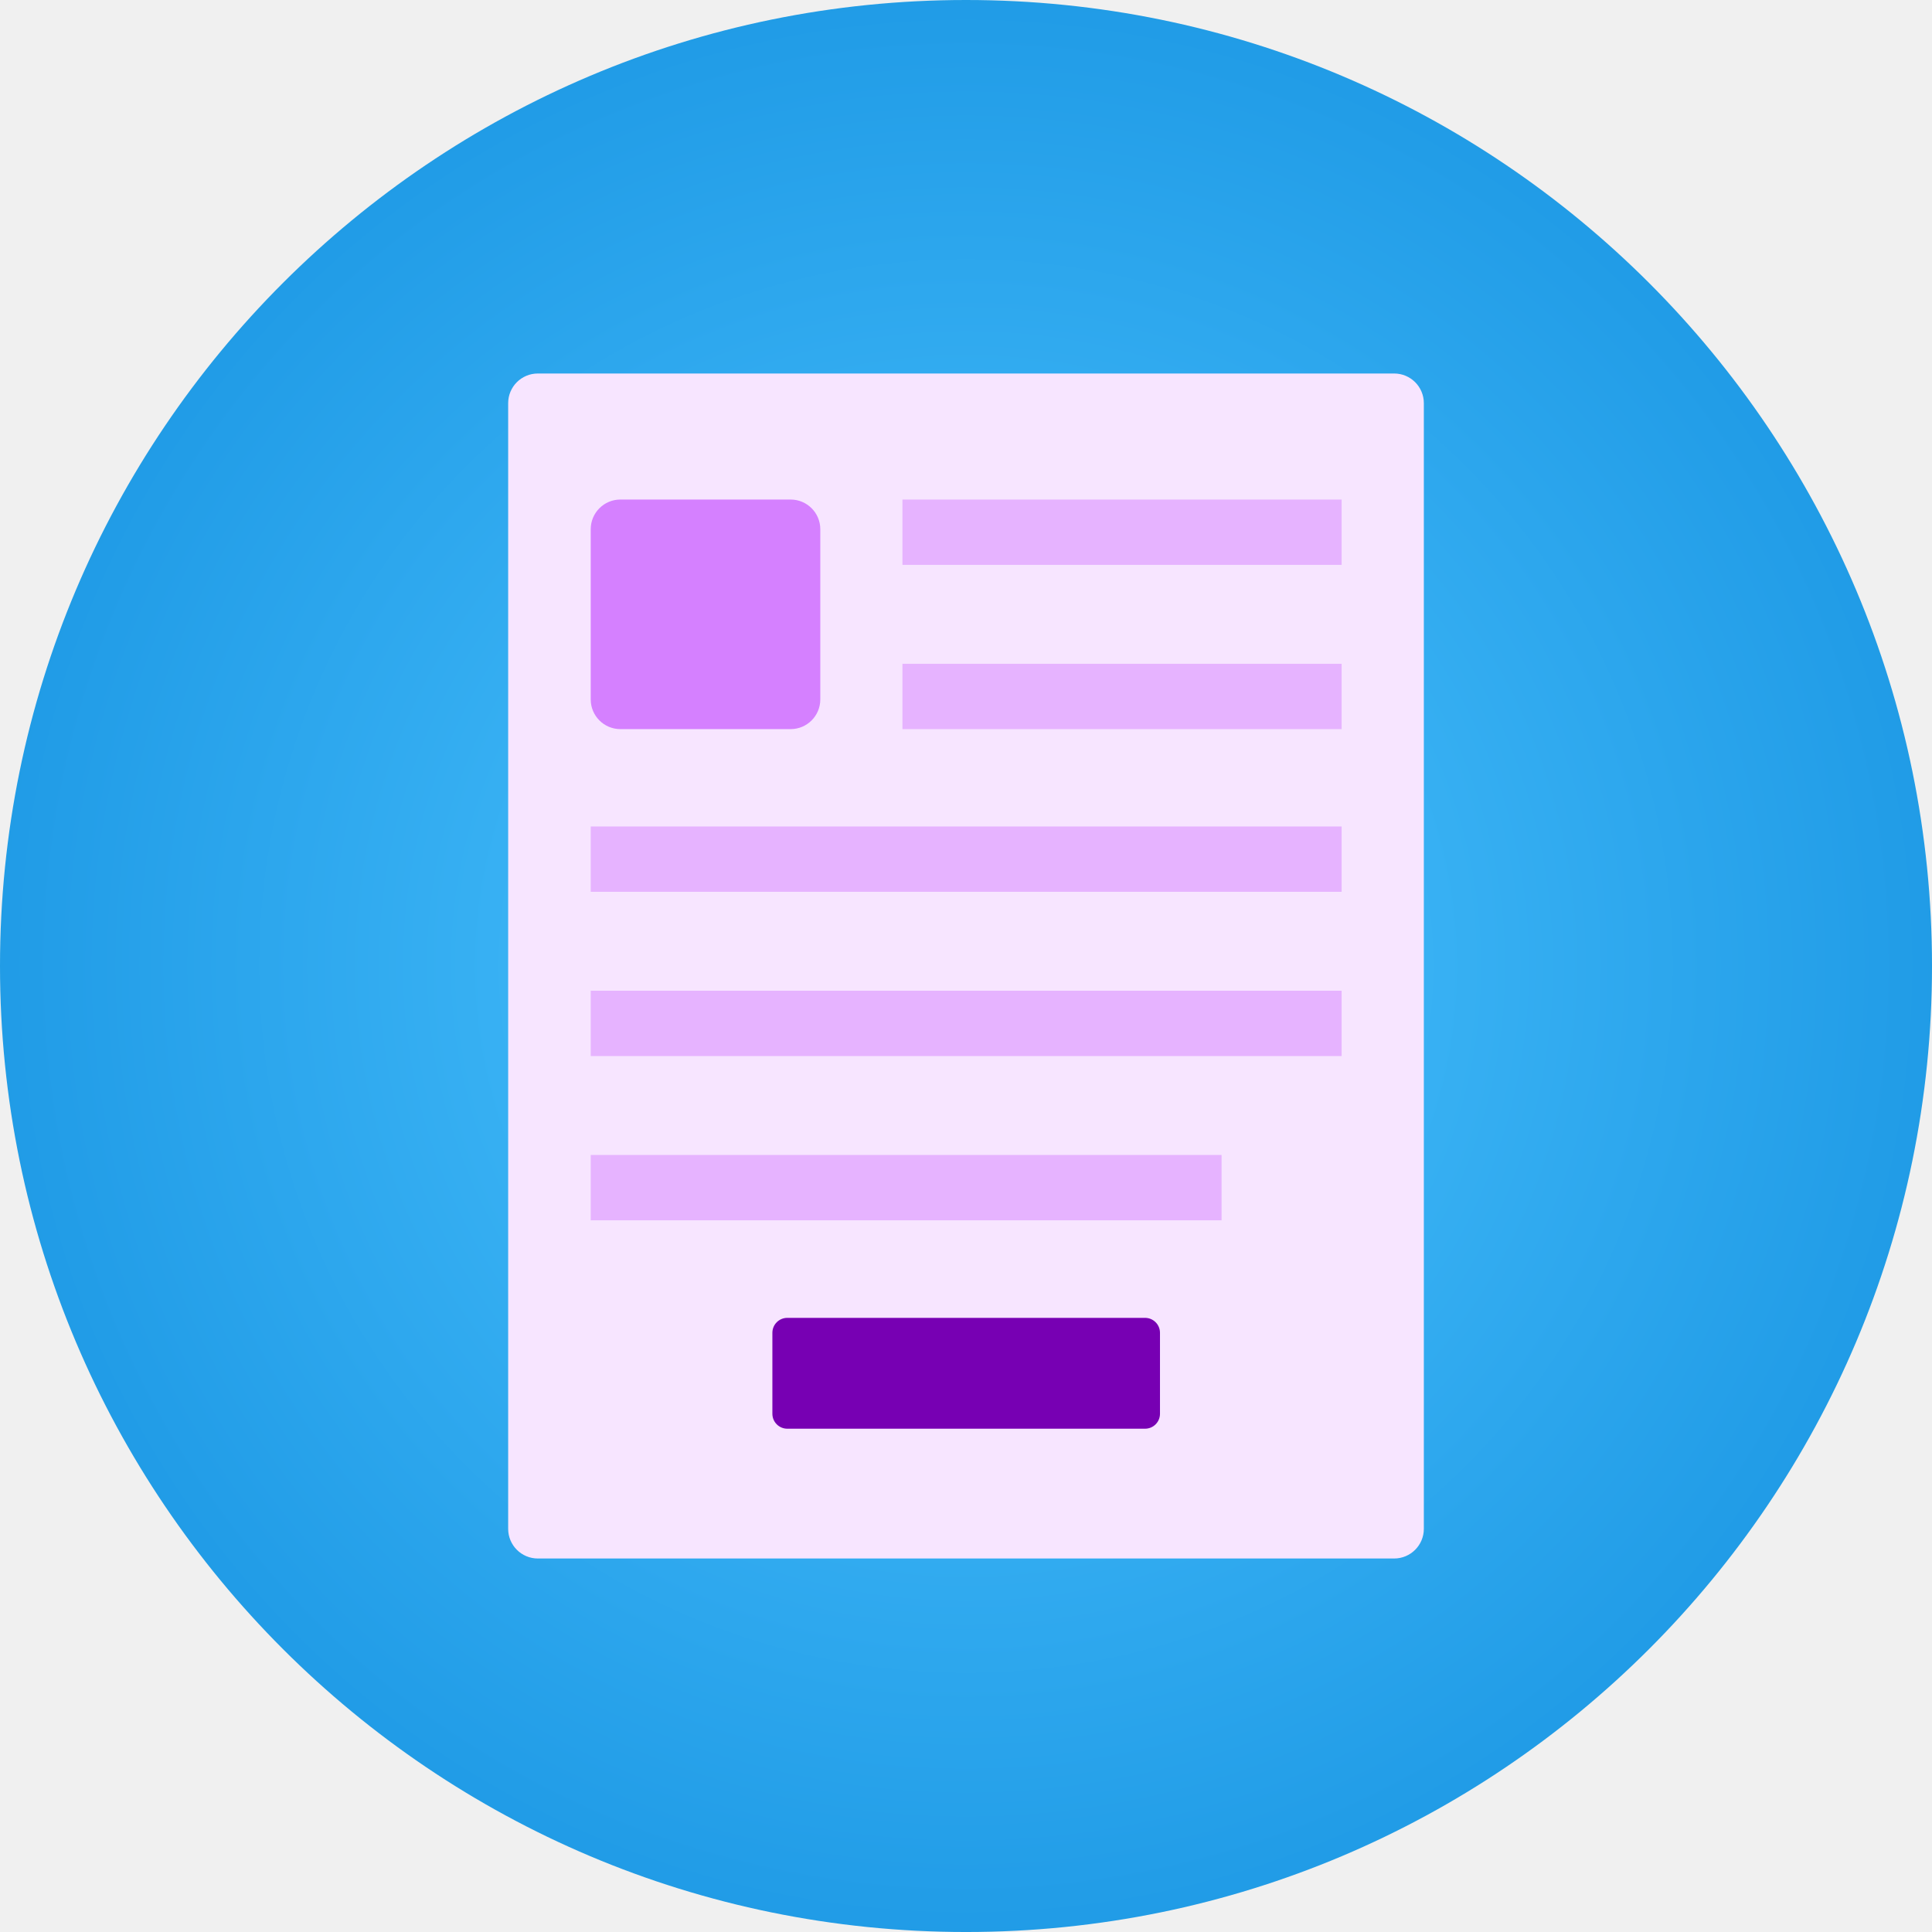
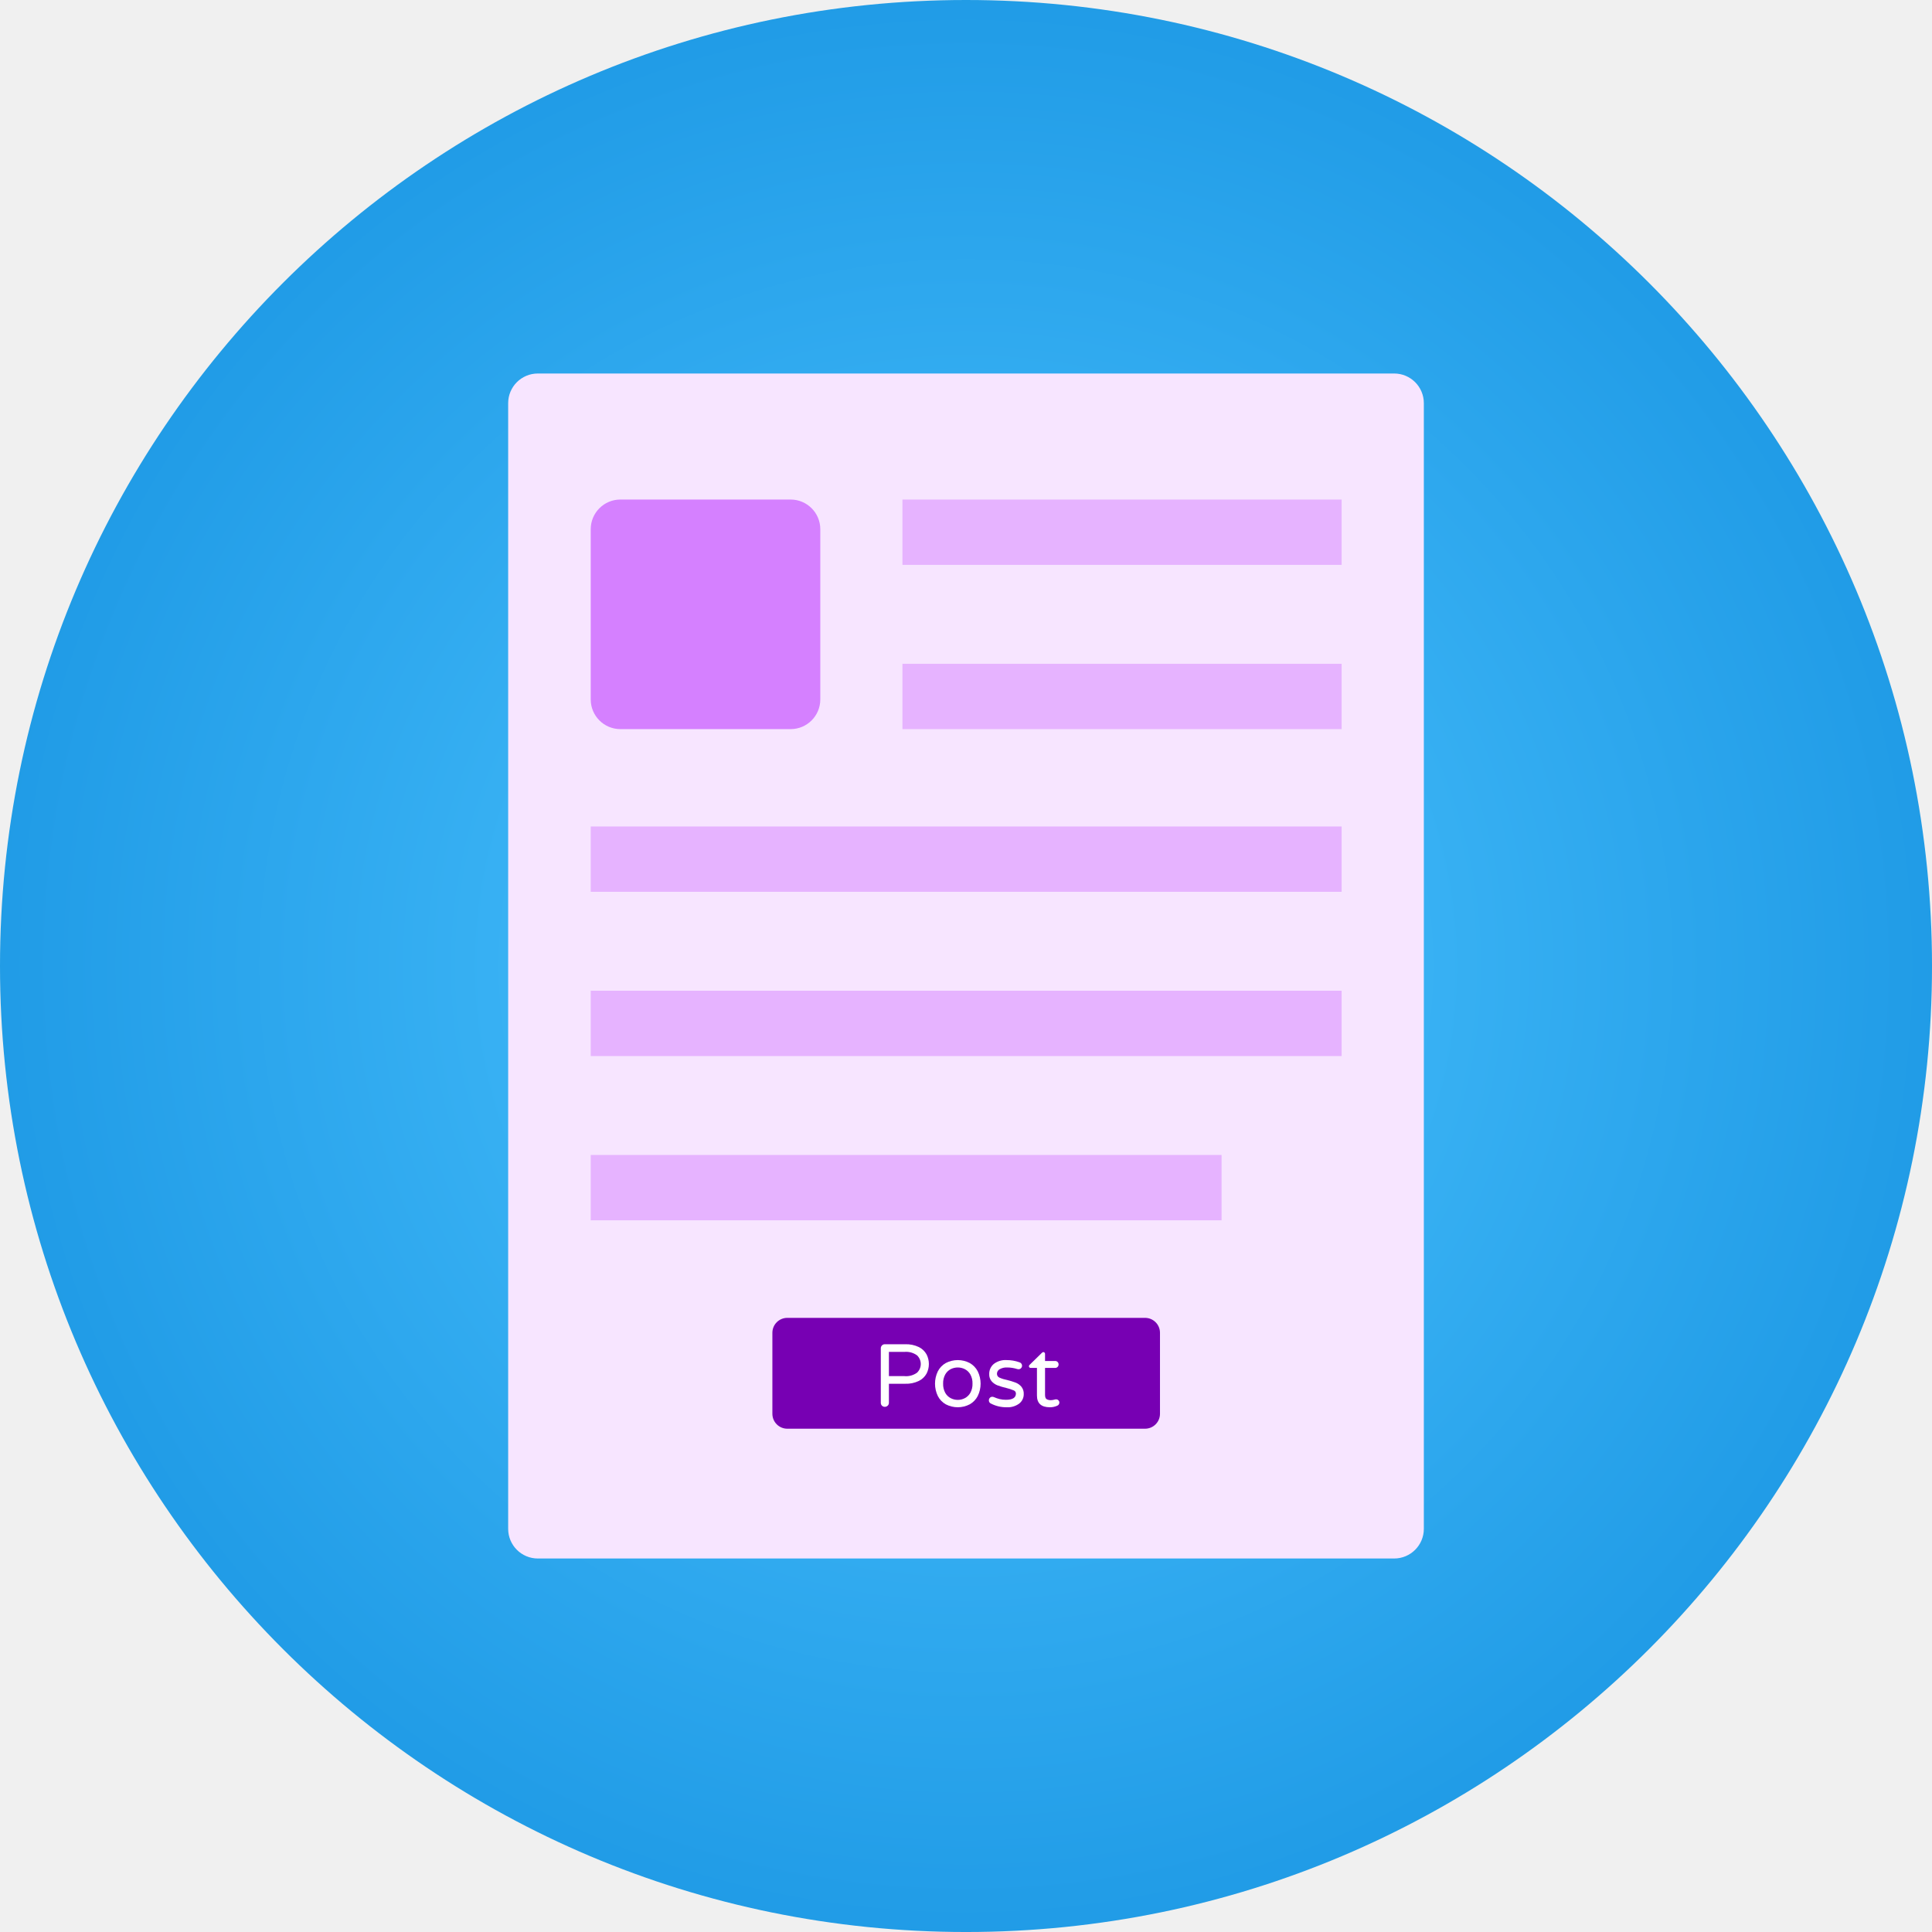
<svg xmlns="http://www.w3.org/2000/svg" width="195.315" height="195.315" viewBox="0 0 195.315 195.315">
  <defs>
    <radialGradient id="a" cx="97.658" cy="97.658" r="142.899" gradientUnits="userSpaceOnUse">
      <stop offset="0" stop-color="#4dc4ff" />
      <stop offset="1" stop-color="#0c89db" />
    </radialGradient>
  </defs>
  <circle cx="97.658" cy="97.658" r="97.658" fill="url(#a)" />
  <rect x="51.373" y="37.759" width="92.57" height="119.797" rx="3" fill="#f7e5ff" />
  <rect x="59.719" y="50.501" width="23.209" height="23.209" rx="3" fill="#d580ff" />
  <rect x="91.233" y="50.501" width="44.4" height="6.604" fill="#e6b3ff" />
  <rect x="91.233" y="67.106" width="44.4" height="6.604" fill="#e6b3ff" />
  <rect x="59.719" y="83.553" width="75.914" height="6.604" fill="#e6b3ff" />
  <rect x="59.719" y="100.158" width="75.914" height="6.604" fill="#e6b3ff" />
  <rect x="78.084" y="133.229" width="39.184" height="11.206" rx="1.508" fill="#7700b3" />
  <rect x="59.719" y="116.762" width="63.776" height="6.604" fill="#e6b3ff" />
+   <path d="M89.161,142.106a.393.393,0,0,1-.117-.288V136.31a.407.407,0,0,1,.117-.293.383.383,0,0,1,.288-.121h2.052a2.959,2.959,0,0,1,1.395.287,1.787,1.787,0,0,1,.774.738,2.133,2.133,0,0,1,0,1.944,1.775,1.775,0,0,1-.774.737,2.933,2.933,0,0,1-1.395.289H89.864v1.926a.386.386,0,0,1-.122.288.409.409,0,0,1-.292.116A.394.394,0,0,1,89.161,142.106Zm2.259-2.988a1.871,1.871,0,0,0,1.291-.35,1.206,1.206,0,0,0,0-1.746,1.87,1.87,0,0,0-1.291-.352H89.864v2.448Z" fill="#fff" />
+   <path d="M95.615,141.97a2.01,2.01,0,0,1-.806-.841,2.876,2.876,0,0,1,0-2.493,2.012,2.012,0,0,1,.806-.842,2.616,2.616,0,0,1,2.421,0,2.051,2.051,0,0,1,.81.842,2.841,2.841,0,0,1,0,2.493,2.049,2.049,0,0,1-.81.841,2.616,2.616,0,0,1-2.421,0Zm1.921-.621a1.367,1.367,0,0,0,.559-.539,1.809,1.809,0,0,0,.22-.936,1.786,1.786,0,0,0-.22-.927,1.345,1.345,0,0,0-.559-.535,1.57,1.57,0,0,0-.706-.167,1.593,1.593,0,0,0-.716.167,1.324,1.324,0,0,0-.554.535,1.816,1.816,0,0,0-.216.927,1.839,1.839,0,0,0,.216.936,1.346,1.346,0,0,0,.554.539,1.548,1.548,0,0,0,.716.172A1.526,1.526,0,0,0,97.535,141.349Z" fill="#fff" />
+   <path d="M100.122,141.863a.345.345,0,0,1-.152-.297.36.36,0,0,1,.099-.252.328.328,0,0,1,.252-.108.405.405,0,0,1,.162.036,3.621,3.621,0,0,0,.576.198,2.679,2.679,0,0,0,.647.071q.999,0,.999-.639a.34.34,0,0,0-.23-.314,4.638,4.638,0,0,0-.751-.243,6.83,6.83,0,0,1-.878-.261,1.54,1.54,0,0,1-.594-.41,1.039,1.039,0,0,1-.247-.725,1.296,1.296,0,0,1,.454-1.025,1.922,1.922,0,0,1,1.301-.397,3.765,3.765,0,0,1,1.305.225.343.343,0,0,1,.193.136.361.361,0,0,1,.067.207.352.352,0,0,1-.104.252.342.342,0,0,1-.256.108.474.474,0,0,1-.117-.019,3.442,3.442,0,0,0-1.026-.162,1.405,1.405,0,0,0-.761.176.523.523,0,0,0-.274.454.417.417,0,0,0,.252.397,3.573,3.573,0,0,0,.783.242,7.623,7.623,0,0,1,.864.266,1.446,1.446,0,0,1,.571.41,1.11,1.11,0,0,1,.238.746,1.19,1.19,0,0,1-.454.955,1.951,1.951,0,0,1-1.282.377A3.354,3.354,0,0,1,100.122,141.863Z" fill="#fff" />
+   <path d="M104.83,141.08v-2.79h-.64a.163.163,0,0,1-.121-.05.161.161,0,0,1-.05-.121.186.186,0,0,1,.081-.152l1.224-1.197a.229.229,0,0,1,.153-.082.16.16,0,0,1,.122.055.184.184,0,0,1,.049.126v.72h1.018a.339.339,0,0,1,.351.351.347.347,0,0,1-.099.247.334.334,0,0,1-.252.103h-1.018v2.718q0,.352.167.445a.83.83,0,0,0,.418.096,1.244,1.244,0,0,0,.36-.055c.024-.006.05-.012.076-.018a.5.5,0,0,1,.103-.01.317.317,0,0,1,.226.095.308.308,0,0,1,.099.23.341.341,0,0,1-.207.315,1.757,1.757,0,0,1-.747.161Q104.83,142.267,104.83,141.08Z" fill="#fff" />
</svg>
